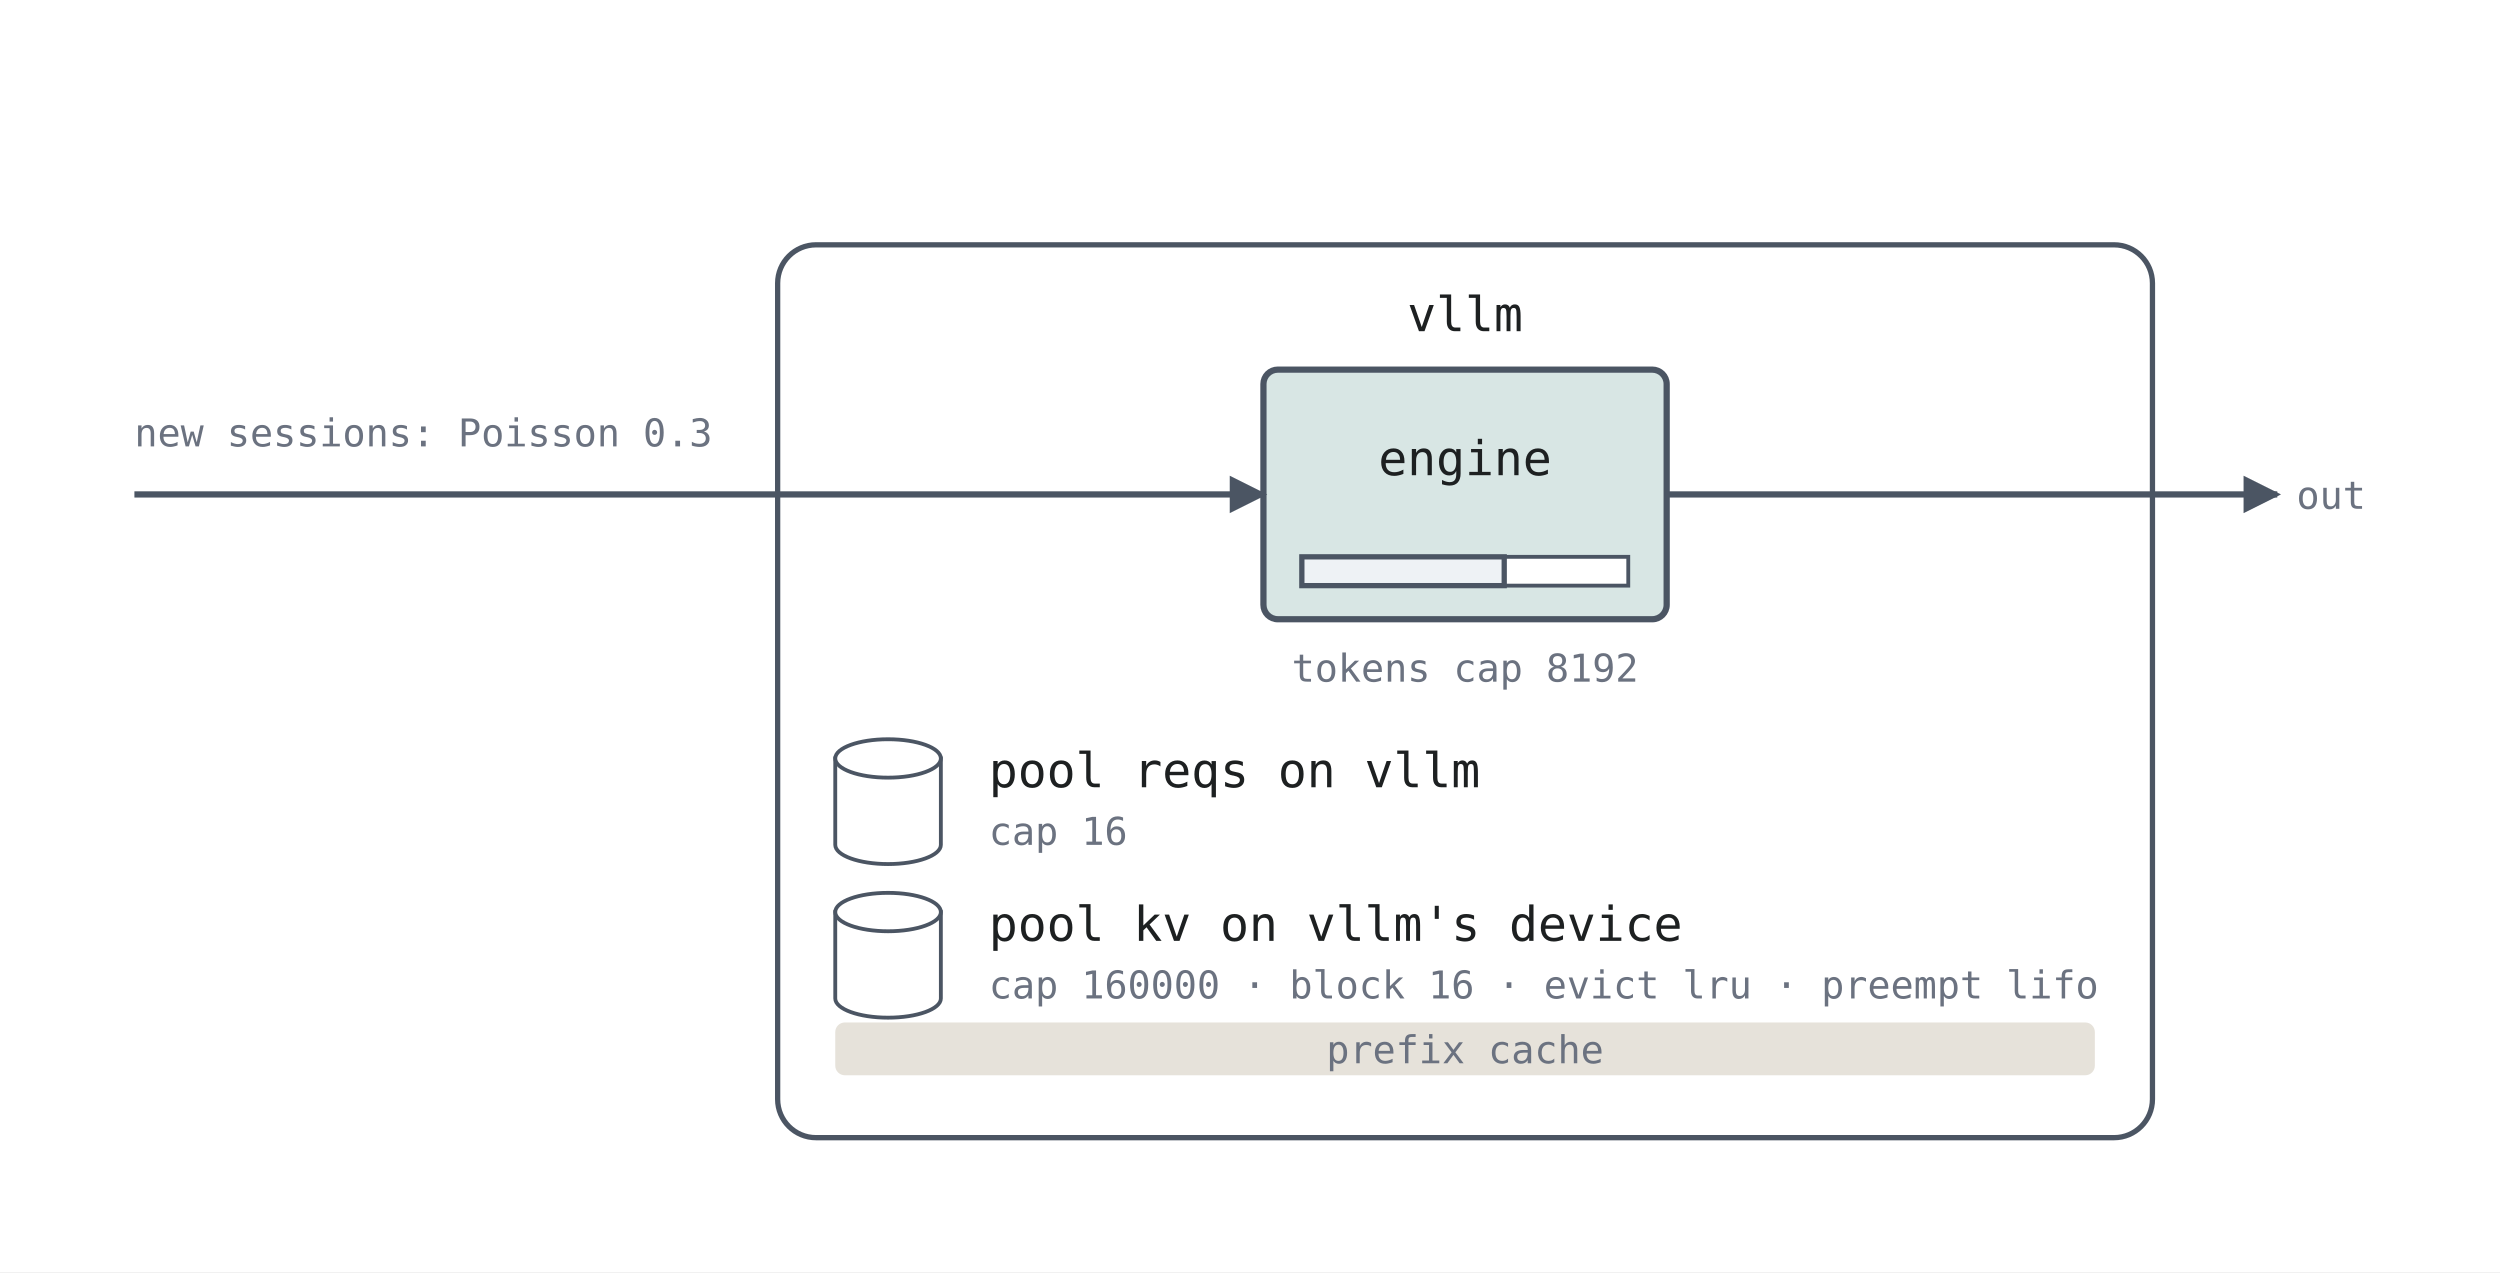
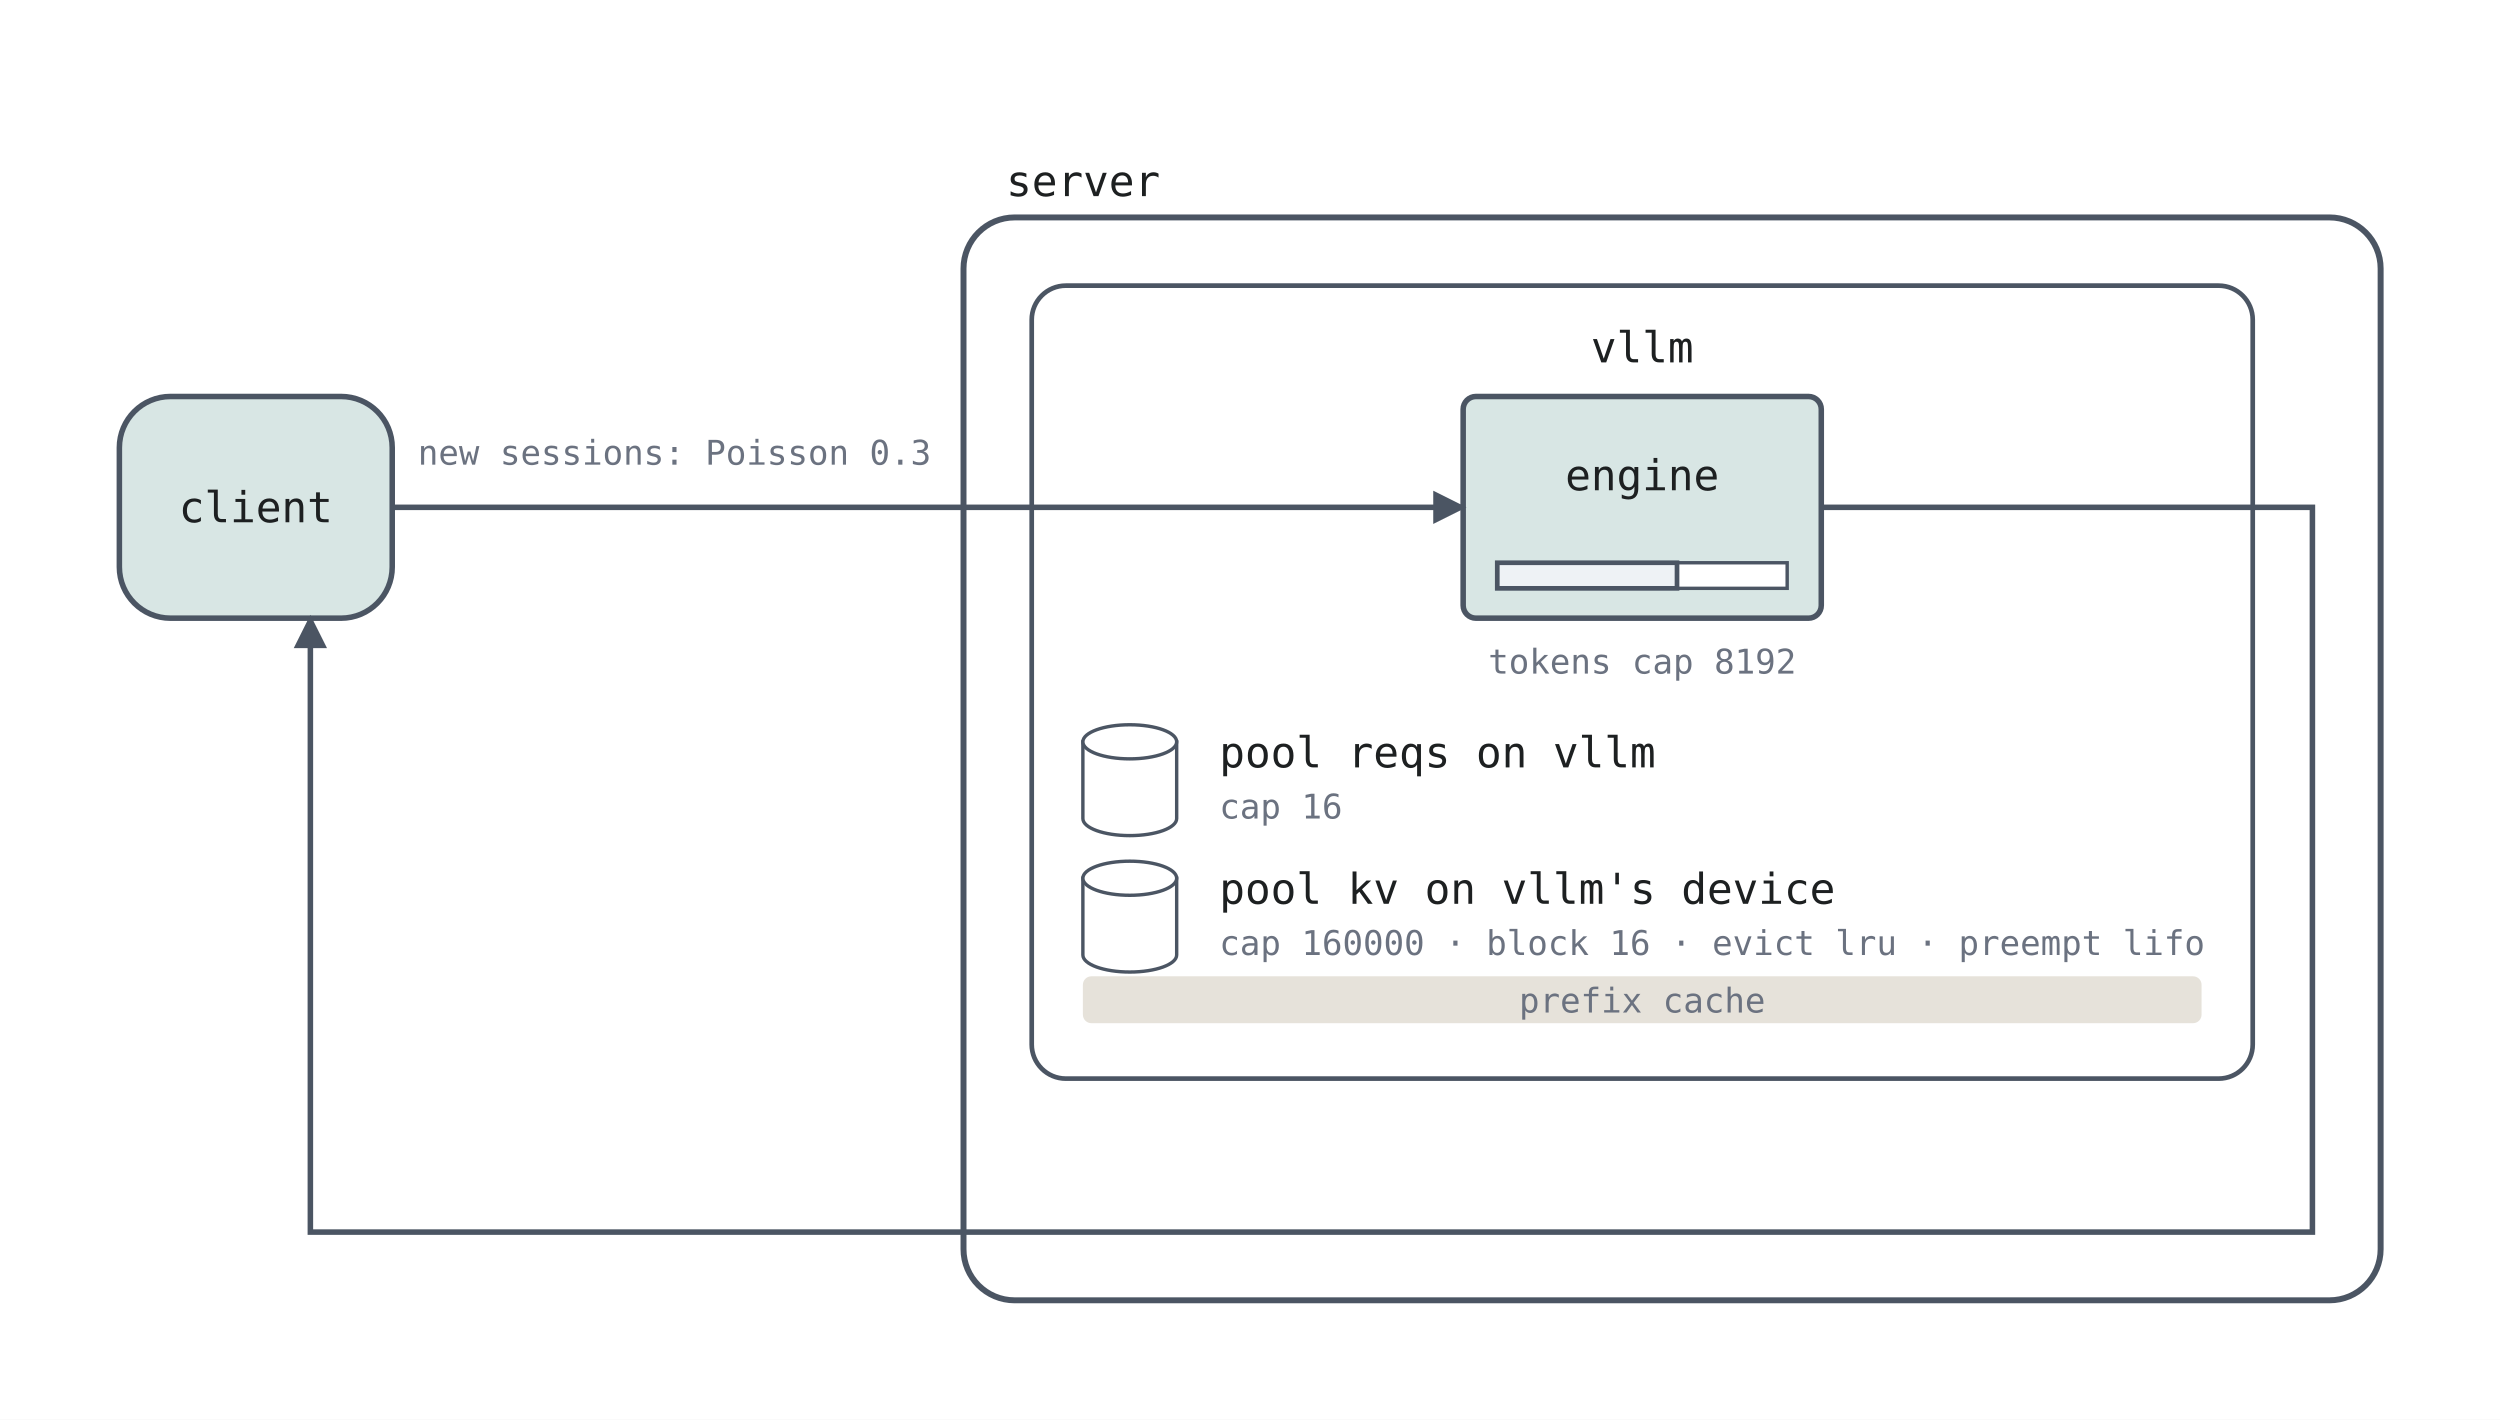
- <svg xmlns="http://www.w3.org/2000/svg" width="520.8" height="265" viewBox="0 0 520.8 265" role="img">
+ <svg xmlns="http://www.w3.org/2000/svg" width="586.4" height="333" viewBox="0 0 586.4 333" role="img">
  <style>
  text { font-family: ui-monospace, "SF Mono", Menlo, Consolas, monospace; }
  @media (prefers-color-scheme: dark) {
    text { fill: #e8e6e3; } text.dim { fill: #9aa4b2; }
    .bg { fill:#14171a }
    .solid { fill:#232a31;stroke:#b6bfcc }
    .cached { fill:#33302a }
    .instance { fill:#1a1f24;stroke:#b6bfcc }
    .frame { stroke:#b6bfcc }
+     .server { stroke:#b6bfcc }
    .enclosure { stroke:#9aa4b2 }
    .station { fill:#26403d;stroke:#b6bfcc }
    .cell { fill:#14171a;stroke:#b6bfcc }
    .rail { stroke:#b6bfcc }
    .flow { stroke:#b6bfcc }
    .back { stroke:#b6bfcc }
    .poster { fill:#b6bfcc }
    .relation { stroke:#9aa4b2 }
  }
</style>
  <defs>
    <marker id="a" viewBox="0 0 10 10" refX="9" refY="5" markerWidth="6" markerHeight="6" orient="auto-start-reverse">
      <path d="M0 0 L10 5 L0 10 z" fill="context-stroke" />
    </marker>
  </defs>
-   <rect class="bg" fill="#ffffff" x="0" y="0" width="520.8" height="265" />
-   <rect class="frame" fill="none" stroke="#4b5563" stroke-width="1.1" x="162" y="51" width="286.4" height="186" rx="8" />
+   <rect class="bg" fill="#ffffff" x="0" y="0" width="586.4" height="333" />
+   <rect class="server" fill="none" stroke="#4b5563" stroke-width="1.4" data-role="server" x="226" y="51" width="332.4" height="254" rx="12" />
+   <rect class="frame" fill="none" stroke="#4b5563" stroke-width="1.1" x="242" y="67" width="286.4" height="186" rx="8" />
  <g data-pool="reqs" data-role="drum">
-     <path class="cell" fill="#ffffff" stroke="#4b5563" stroke-width=".8" d="M 174 158 L 174 176 A 11 4 0 0 0 196 176 L 196 158 Z" />
-     <ellipse class="cell" fill="#ffffff" stroke="#4b5563" stroke-width=".8" cx="185" cy="158" rx="11" ry="4" />
+     <path class="cell" fill="#ffffff" stroke="#4b5563" stroke-width=".8" d="M 254 174 L 254 192 A 11 4 0 0 0 276 192 L 276 174 Z" />
+     <ellipse class="cell" fill="#ffffff" stroke="#4b5563" stroke-width=".8" cx="265" cy="174" rx="11" ry="4" />
  </g>
-   <text x="206" y="164" text-anchor="start" font-size="10" fill="#1d2021">pool reqs on vllm</text>
-   <text x="206" y="176" text-anchor="start" font-size="8" fill="#6b7280" class="dim">cap 16</text>
+   <text x="286" y="180" text-anchor="start" font-size="10" fill="#1d2021">pool reqs on vllm</text>
+   <text x="286" y="192" text-anchor="start" font-size="8" fill="#6b7280" class="dim">cap 16</text>
  <g data-pool="kv" data-role="drum">
-     <path class="cell" fill="#ffffff" stroke="#4b5563" stroke-width=".8" d="M 174 190 L 174 208 A 11 4 0 0 0 196 208 L 196 190 Z" />
-     <ellipse class="cell" fill="#ffffff" stroke="#4b5563" stroke-width=".8" cx="185" cy="190" rx="11" ry="4" />
+     <path class="cell" fill="#ffffff" stroke="#4b5563" stroke-width=".8" d="M 254 206 L 254 224 A 11 4 0 0 0 276 224 L 276 206 Z" />
+     <ellipse class="cell" fill="#ffffff" stroke="#4b5563" stroke-width=".8" cx="265" cy="206" rx="11" ry="4" />
  </g>
-   <text x="206" y="196" text-anchor="start" font-size="10" fill="#1d2021">pool kv on vllm's device</text>
-   <text x="206" y="208" text-anchor="start" font-size="8" fill="#6b7280" class="dim">cap 160000 · block 16 · evict lru · preempt lifo</text>
-   <rect class="cached" fill="#e6e2da" stroke="none" x="174" y="213" width="262.4" height="11" rx="2" />
-   <text x="305.2" y="221.5" text-anchor="middle" font-size="8" fill="#6b7280" class="dim">prefix cache</text>
+   <text x="286" y="212" text-anchor="start" font-size="10" fill="#1d2021">pool kv on vllm's device</text>
+   <text x="286" y="224" text-anchor="start" font-size="8" fill="#6b7280" class="dim">cap 160000 · block 16 · evict lru · preempt lifo</text>
+   <rect class="cached" fill="#e6e2da" stroke="none" x="254" y="229" width="262.4" height="11" rx="2" />
+   <text x="385.2" y="237.5" text-anchor="middle" font-size="8" fill="#6b7280" class="dim">prefix cache</text>
  <g data-node="vllm" data-stage="vllm">
-     <rect class="station" fill="#d8e6e4" stroke="#4b5563" stroke-width="1.3" x="263.2" y="77" width="84" height="52" rx="3" />
-     <rect class="cell" fill="#ffffff" stroke="#4b5563" stroke-width=".8" x="271.2" y="116" width="68" height="6" />
-     <rect class="solid" fill="#eef2f5" stroke="#4b5563" stroke-width="1.1" data-role="budget" x="271.2" y="116" width="42.16" height="6" />
-     <text x="305.2" y="99" text-anchor="middle" font-size="10" fill="#1d2021">engine</text>
+     <rect class="station" fill="#d8e6e4" stroke="#4b5563" stroke-width="1.3" x="343.2" y="93" width="84" height="52" rx="3" />
+     <rect class="cell" fill="#ffffff" stroke="#4b5563" stroke-width=".8" x="351.2" y="132" width="68" height="6" />
+     <rect class="solid" fill="#eef2f5" stroke="#4b5563" stroke-width="1.1" data-role="budget" x="351.2" y="132" width="42.16" height="6" />
+     <text x="385.2" y="115" text-anchor="middle" font-size="10" fill="#1d2021">engine</text>
  </g>
-   <text x="305.2" y="69" text-anchor="middle" font-size="10" fill="#1d2021">vllm</text>
-   <text x="305.2" y="142" text-anchor="middle" font-size="8" fill="#6b7280" class="dim">tokens cap 8192</text>
-   <path class="flow" fill="none" stroke="#4b5563" stroke-width="1.3" data-role="arrival" data-to="vllm" d="M28 103 L263.2 103" marker-end="url(#a)" />
-   <text x="28" y="93" text-anchor="start" font-size="8" fill="#6b7280" class="dim">new sessions: Poisson 0.3</text>
-   <path class="flow" fill="none" stroke="#4b5563" stroke-width="1.3" data-role="exit" data-from="vllm" d="M347.2 103 L474.4 103" marker-end="url(#a)" />
-   <text x="478.4" y="106" text-anchor="start" font-size="8" fill="#6b7280" class="dim">out</text>
+   <text x="385.2" y="85" text-anchor="middle" font-size="10" fill="#1d2021">vllm</text>
+   <text x="385.2" y="158" text-anchor="middle" font-size="8" fill="#6b7280" class="dim">tokens cap 8192</text>
+   <g data-node="client" data-role="client">
+     <rect class="station" fill="#d8e6e4" stroke="#4b5563" stroke-width="1.3" x="28" y="93" width="64" height="52" rx="12" />
+     <text x="60" y="122.5" text-anchor="middle" font-size="10" fill="#1d2021">client</text>
+   </g>
+   <path class="flow" fill="none" stroke="#4b5563" stroke-width="1.3" data-role="arrival" data-from="client" data-to="vllm" d="M92 119 L343.2 119" marker-end="url(#a)" />
+   <text x="98" y="109" text-anchor="start" font-size="8" fill="#6b7280" class="dim">new sessions: Poisson 0.3</text>
+   <path class="flow" fill="none" stroke="#4b5563" stroke-width="1.3" data-role="exit" data-from="vllm" data-to="client" d="M427.2 119 L542.4 119 L542.4 289 L72.8 289 L72.8 145" marker-end="url(#a)" />
+   <text x="236" y="46" text-anchor="start" font-size="10" fill="#1d2021">server</text>
</svg>
